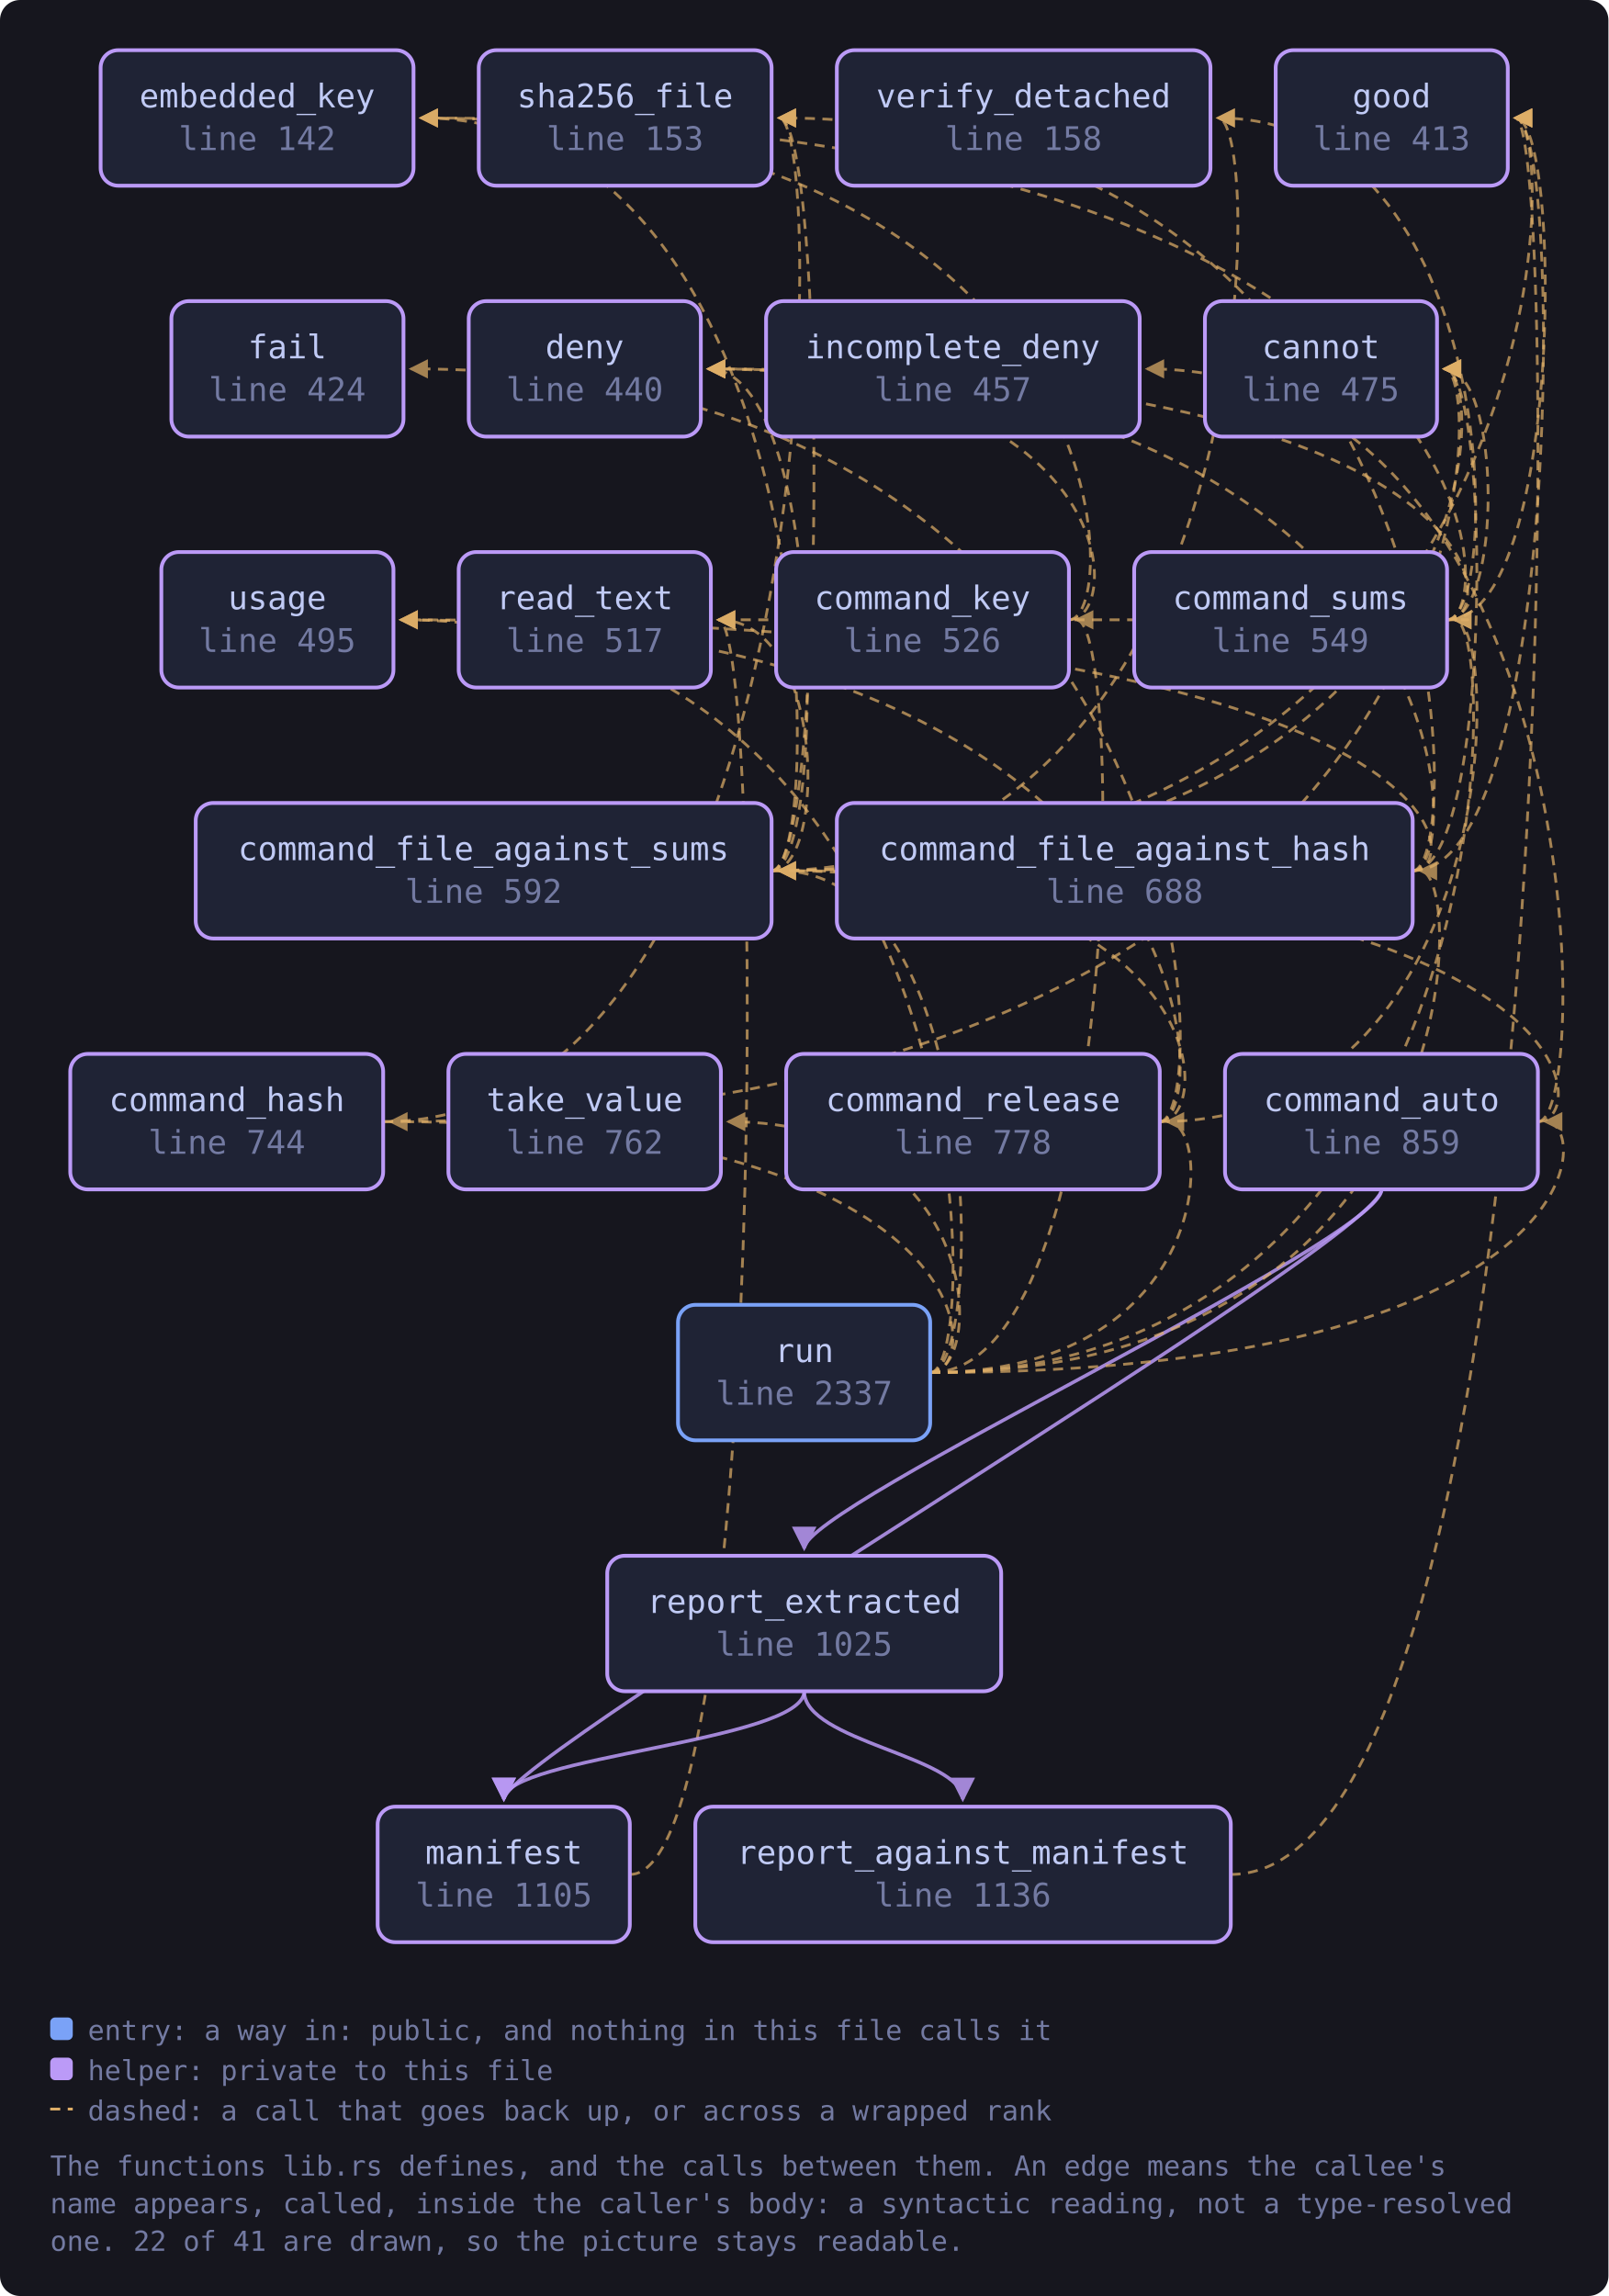
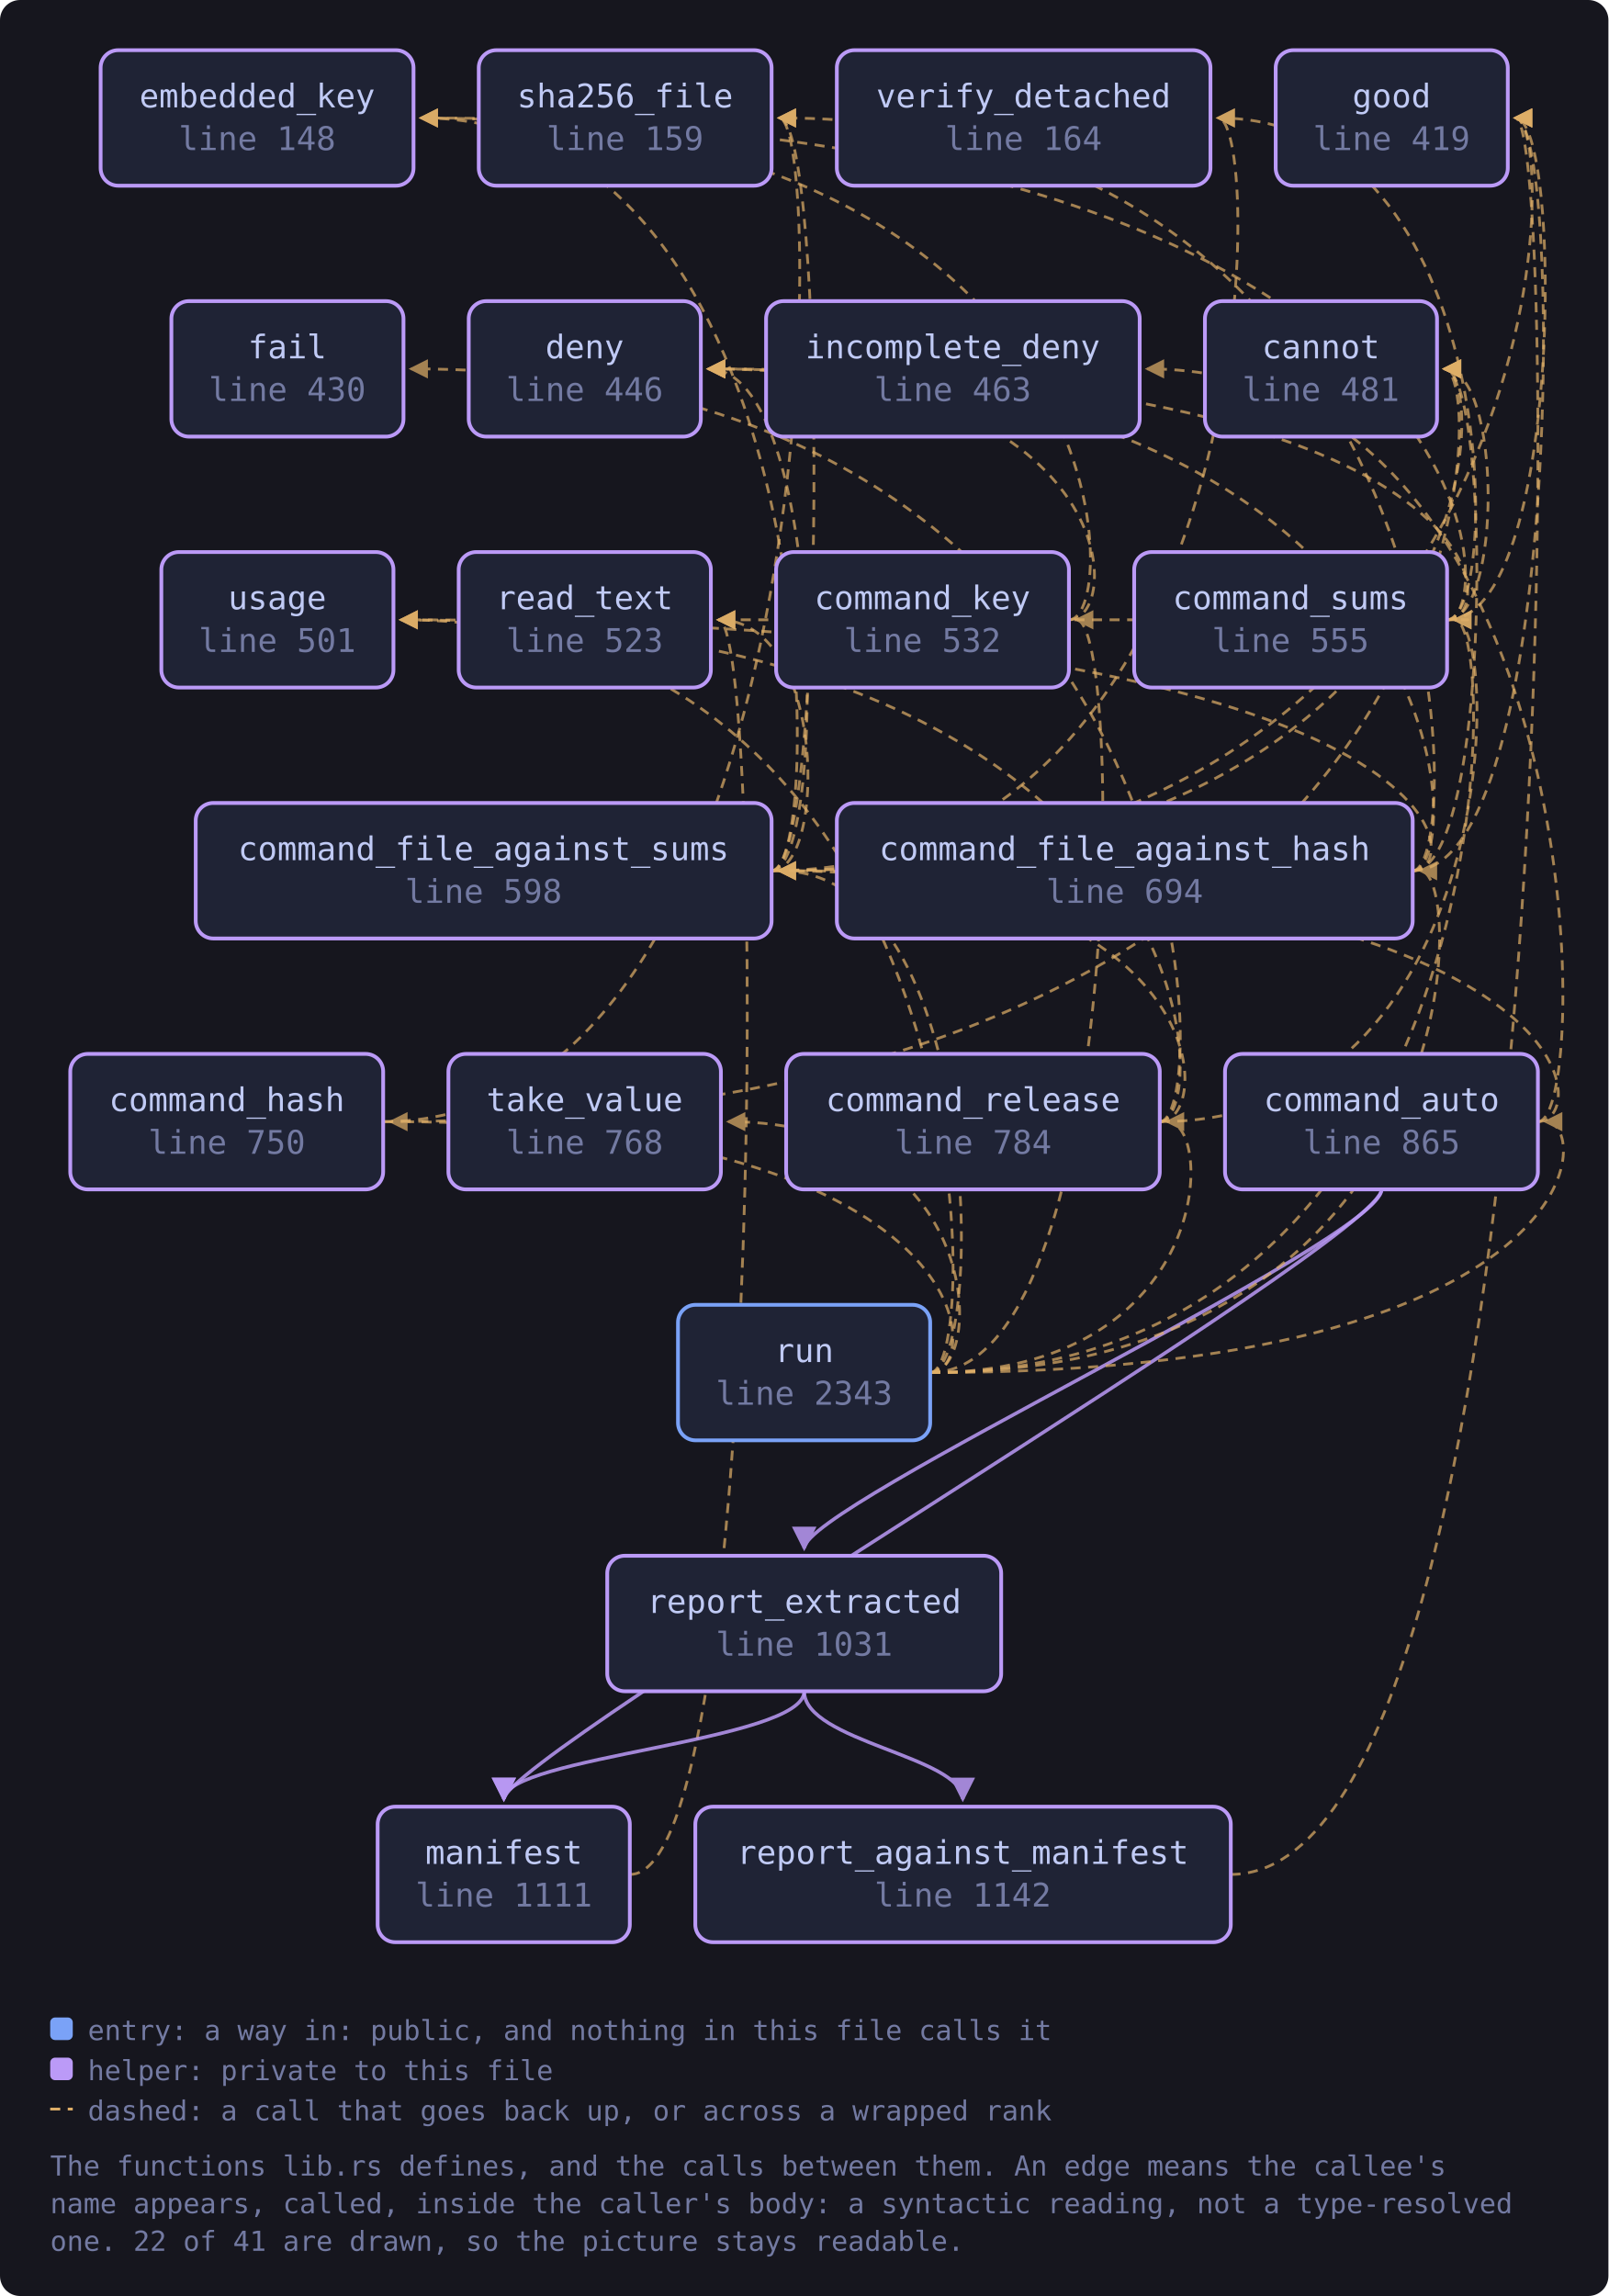
<svg xmlns="http://www.w3.org/2000/svg" viewBox="0 0 641 915" width="641" height="915" style="max-width:100%;height:auto" role="img" aria-label="flowchart">
  <defs>
    <marker id="a-muted" viewBox="0 0 8 8" refX="7" refY="4" markerWidth="7" markerHeight="7" orient="auto-start-reverse">
      <path d="M0 0 L8 4 L0 8 z" fill="var(--muted, #737aa2)" />
    </marker>
    <marker id="a-warn" viewBox="0 0 8 8" refX="7" refY="4" markerWidth="7" markerHeight="7" orient="auto-start-reverse">
      <path d="M0 0 L8 4 L0 8 z" fill="var(--warn, #e0af68)" />
    </marker>
    <marker id="a-accent" viewBox="0 0 8 8" refX="7" refY="4" markerWidth="7" markerHeight="7" orient="auto-start-reverse">
      <path d="M0 0 L8 4 L0 8 z" fill="var(--accent, #7aa2f7)" />
    </marker>
    <marker id="a-cyan" viewBox="0 0 8 8" refX="7" refY="4" markerWidth="7" markerHeight="7" orient="auto-start-reverse">
      <path d="M0 0 L8 4 L0 8 z" fill="var(--cyan, #7dcfff)" />
    </marker>
    <marker id="a-accent-2" viewBox="0 0 8 8" refX="7" refY="4" markerWidth="7" markerHeight="7" orient="auto-start-reverse">
      <path d="M0 0 L8 4 L0 8 z" fill="var(--accent-2, #bb9af7)" />
    </marker>
  </defs>
  <rect x="0" y="0" width="641" height="915" fill="var(--bg-inset, #16161e)" rx="8" />
  <path d="M612.9 447.0 C 634.9 447.0, 634.9 347.0, 310.5 347.0" fill="none" stroke="var(--warn, #e0af68)" stroke-width="1.1" opacity="0.7" stroke-dasharray="4 3" marker-end="url(#a-warn)" />
  <path d="M612.9 447.0 C 634.9 447.0, 634.9 147.0, 457.2 147.0" fill="none" stroke="var(--warn, #e0af68)" stroke-width="1.1" opacity="0.7" stroke-dasharray="4 3" marker-end="url(#a-warn)" />
  <path d="M550.6 474.0 C 550.6 494.0, 200.8 700.0, 200.8 717.0" fill="none" stroke="var(--accent-2, #bb9af7)" stroke-width="1.4" opacity="0.85" marker-end="url(#a-accent-2)" />
  <path d="M550.6 474.0 C 550.6 494.0, 320.5 600.0, 320.5 617.0" fill="none" stroke="var(--accent-2, #bb9af7)" stroke-width="1.4" opacity="0.85" marker-end="url(#a-accent-2)" />
  <path d="M563.0 347.0 C 594.6 347.0, 594.6 147.0, 575.6 147.0" fill="none" stroke="var(--warn, #e0af68)" stroke-width="1.1" opacity="0.7" stroke-dasharray="4 3" marker-end="url(#a-warn)" />
  <path d="M563.0 347.0 C 585.0 347.0, 585.0 147.0, 282.3 147.0" fill="none" stroke="var(--warn, #e0af68)" stroke-width="1.1" opacity="0.7" stroke-dasharray="4 3" marker-end="url(#a-warn)" />
  <path d="M563.0 347.0 C 622.9 347.0, 622.9 47.0, 603.9 47.0" fill="none" stroke="var(--warn, #e0af68)" stroke-width="1.1" opacity="0.7" stroke-dasharray="4 3" marker-end="url(#a-warn)" />
  <path d="M563.0 347.0 C 585.0 347.0, 585.0 47.0, 310.5 47.0" fill="none" stroke="var(--warn, #e0af68)" stroke-width="1.1" opacity="0.7" stroke-dasharray="4 3" marker-end="url(#a-warn)" />
  <path d="M563.0 347.0 C 585.0 347.0, 585.0 247.0, 159.8 247.0" fill="none" stroke="var(--warn, #e0af68)" stroke-width="1.1" opacity="0.7" stroke-dasharray="4 3" marker-end="url(#a-warn)" />
  <path d="M307.5 347.0 C 594.6 347.0, 594.6 147.0, 575.6 147.0" fill="none" stroke="var(--warn, #e0af68)" stroke-width="1.1" opacity="0.7" stroke-dasharray="4 3" marker-end="url(#a-warn)" />
  <path d="M307.5 347.0 C 329.5 347.0, 329.5 147.0, 282.3 147.0" fill="none" stroke="var(--warn, #e0af68)" stroke-width="1.1" opacity="0.7" stroke-dasharray="4 3" marker-end="url(#a-warn)" />
  <path d="M307.5 347.0 C 329.5 347.0, 329.5 47.0, 167.8 47.0" fill="none" stroke="var(--warn, #e0af68)" stroke-width="1.1" opacity="0.7" stroke-dasharray="4 3" marker-end="url(#a-warn)" />
  <path d="M307.5 347.0 C 622.9 347.0, 622.9 47.0, 603.9 47.0" fill="none" stroke="var(--warn, #e0af68)" stroke-width="1.1" opacity="0.7" stroke-dasharray="4 3" marker-end="url(#a-warn)" />
  <path d="M307.5 347.0 C 329.5 347.0, 329.5 247.0, 286.3 247.0" fill="none" stroke="var(--warn, #e0af68)" stroke-width="1.1" opacity="0.7" stroke-dasharray="4 3" marker-end="url(#a-warn)" />
  <path d="M307.5 347.0 C 329.5 347.0, 329.5 47.0, 310.5 47.0" fill="none" stroke="var(--warn, #e0af68)" stroke-width="1.1" opacity="0.7" stroke-dasharray="4 3" marker-end="url(#a-warn)" />
  <path d="M307.5 347.0 C 504.4 347.0, 504.4 47.0, 485.4 47.0" fill="none" stroke="var(--warn, #e0af68)" stroke-width="1.1" opacity="0.7" stroke-dasharray="4 3" marker-end="url(#a-warn)" />
  <path d="M152.7 447.0 C 594.6 447.0, 594.6 147.0, 575.6 147.0" fill="none" stroke="var(--warn, #e0af68)" stroke-width="1.1" opacity="0.7" stroke-dasharray="4 3" marker-end="url(#a-warn)" />
  <path d="M152.7 447.0 C 329.5 447.0, 329.5 47.0, 310.5 47.0" fill="none" stroke="var(--warn, #e0af68)" stroke-width="1.1" opacity="0.7" stroke-dasharray="4 3" marker-end="url(#a-warn)" />
  <path d="M426.0 247.0 C 448.0 247.0, 448.0 147.0, 282.3 147.0" fill="none" stroke="var(--warn, #e0af68)" stroke-width="1.1" opacity="0.7" stroke-dasharray="4 3" marker-end="url(#a-warn)" />
  <path d="M426.0 247.0 C 448.0 247.0, 448.0 47.0, 167.8 47.0" fill="none" stroke="var(--warn, #e0af68)" stroke-width="1.1" opacity="0.7" stroke-dasharray="4 3" marker-end="url(#a-warn)" />
  <path d="M462.2 447.0 C 484.2 447.0, 484.2 347.0, 310.5 347.0" fill="none" stroke="var(--warn, #e0af68)" stroke-width="1.1" opacity="0.7" stroke-dasharray="4 3" marker-end="url(#a-warn)" />
  <path d="M462.2 447.0 C 598.7 447.0, 598.7 247.0, 579.7 247.0" fill="none" stroke="var(--warn, #e0af68)" stroke-width="1.1" opacity="0.7" stroke-dasharray="4 3" marker-end="url(#a-warn)" />
  <path d="M462.2 447.0 C 484.2 447.0, 484.2 147.0, 163.8 147.0" fill="none" stroke="var(--warn, #e0af68)" stroke-width="1.1" opacity="0.7" stroke-dasharray="4 3" marker-end="url(#a-warn)" />
  <path d="M462.2 447.0 C 484.2 447.0, 484.2 247.0, 159.8 247.0" fill="none" stroke="var(--warn, #e0af68)" stroke-width="1.1" opacity="0.7" stroke-dasharray="4 3" marker-end="url(#a-warn)" />
  <path d="M576.7 247.0 C 598.7 247.0, 598.7 147.0, 575.6 147.0" fill="none" stroke="var(--warn, #e0af68)" stroke-width="1.1" opacity="0.7" stroke-dasharray="4 3" marker-end="url(#a-warn)" />
  <path d="M576.7 247.0 C 598.7 247.0, 598.7 147.0, 282.3 147.0" fill="none" stroke="var(--warn, #e0af68)" stroke-width="1.1" opacity="0.7" stroke-dasharray="4 3" marker-end="url(#a-warn)" />
  <path d="M576.7 247.0 C 598.7 247.0, 598.7 47.0, 167.8 47.0" fill="none" stroke="var(--warn, #e0af68)" stroke-width="1.1" opacity="0.7" stroke-dasharray="4 3" marker-end="url(#a-warn)" />
  <path d="M576.7 247.0 C 622.9 247.0, 622.9 47.0, 603.9 47.0" fill="none" stroke="var(--warn, #e0af68)" stroke-width="1.1" opacity="0.7" stroke-dasharray="4 3" marker-end="url(#a-warn)" />
  <path d="M576.7 247.0 C 598.7 247.0, 598.7 247.0, 286.3 247.0" fill="none" stroke="var(--warn, #e0af68)" stroke-width="1.1" opacity="0.7" stroke-dasharray="4 3" marker-end="url(#a-warn)" />
  <path d="M576.7 247.0 C 598.7 247.0, 598.7 47.0, 485.4 47.0" fill="none" stroke="var(--warn, #e0af68)" stroke-width="1.1" opacity="0.7" stroke-dasharray="4 3" marker-end="url(#a-warn)" />
  <path d="M251.1 747.0 C 305.3 747.0, 305.3 247.0, 286.3 247.0" fill="none" stroke="var(--warn, #e0af68)" stroke-width="1.1" opacity="0.7" stroke-dasharray="4 3" marker-end="url(#a-warn)" />
  <path d="M490.4 747.0 C 622.9 747.0, 622.9 47.0, 603.9 47.0" fill="none" stroke="var(--warn, #e0af68)" stroke-width="1.1" opacity="0.7" stroke-dasharray="4 3" marker-end="url(#a-warn)" />
  <path d="M320.5 674.0 C 320.5 694.0, 200.8 700.0, 200.8 717.0" fill="none" stroke="var(--accent-2, #bb9af7)" stroke-width="1.4" opacity="0.85" marker-end="url(#a-accent-2)" />
  <path d="M320.5 674.0 C 320.5 694.0, 383.7 700.0, 383.7 717.0" fill="none" stroke="var(--accent-2, #bb9af7)" stroke-width="1.4" opacity="0.85" marker-end="url(#a-accent-2)" />
  <path d="M370.7 547.0 C 634.9 547.0, 634.9 447.0, 615.9 447.0" fill="none" stroke="var(--warn, #e0af68)" stroke-width="1.1" opacity="0.7" stroke-dasharray="4 3" marker-end="url(#a-warn)" />
  <path d="M370.7 547.0 C 585.0 547.0, 585.0 347.0, 566.0 347.0" fill="none" stroke="var(--warn, #e0af68)" stroke-width="1.1" opacity="0.7" stroke-dasharray="4 3" marker-end="url(#a-warn)" />
  <path d="M370.7 547.0 C 392.7 547.0, 392.7 347.0, 310.5 347.0" fill="none" stroke="var(--warn, #e0af68)" stroke-width="1.1" opacity="0.7" stroke-dasharray="4 3" marker-end="url(#a-warn)" />
  <path d="M370.7 547.0 C 392.7 547.0, 392.7 447.0, 155.7 447.0" fill="none" stroke="var(--warn, #e0af68)" stroke-width="1.1" opacity="0.7" stroke-dasharray="4 3" marker-end="url(#a-warn)" />
  <path d="M370.7 547.0 C 448.0 547.0, 448.0 247.0, 429.0 247.0" fill="none" stroke="var(--warn, #e0af68)" stroke-width="1.1" opacity="0.7" stroke-dasharray="4 3" marker-end="url(#a-warn)" />
  <path d="M370.7 547.0 C 484.2 547.0, 484.2 447.0, 465.2 447.0" fill="none" stroke="var(--warn, #e0af68)" stroke-width="1.1" opacity="0.7" stroke-dasharray="4 3" marker-end="url(#a-warn)" />
  <path d="M370.7 547.0 C 598.7 547.0, 598.7 247.0, 579.7 247.0" fill="none" stroke="var(--warn, #e0af68)" stroke-width="1.1" opacity="0.7" stroke-dasharray="4 3" marker-end="url(#a-warn)" />
  <path d="M370.7 547.0 C 392.7 547.0, 392.7 447.0, 290.3 447.0" fill="none" stroke="var(--warn, #e0af68)" stroke-width="1.1" opacity="0.7" stroke-dasharray="4 3" marker-end="url(#a-warn)" />
  <path d="M370.7 547.0 C 392.7 547.0, 392.7 247.0, 159.8 247.0" fill="none" stroke="var(--warn, #e0af68)" stroke-width="1.1" opacity="0.7" stroke-dasharray="4 3" marker-end="url(#a-warn)" />
-   <a href="https://github.com/tilas01/veilvoice/blob/main/crates/veilvoice-verify/src/lib.rs#L142" target="_blank" rel="noopener noreferrer">
+   <a href="https://github.com/tilas01/veilvoice/blob/main/crates/veilvoice-verify/src/lib.rs#L148" target="_blank" rel="noopener noreferrer">
    <rect x="40.1" y="20.0" width="124.7" height="54.0" rx="7" fill="var(--bg-soft, #1f2335)" stroke="var(--accent-2, #bb9af7)" stroke-width="1.5" />
    <text x="102.5" y="42.8" font-family="ui-monospace, SFMono-Regular, Menlo, Consolas, monospace" font-size="13" fill="var(--fg, #c0caf5)" text-anchor="middle">embedded_key</text>
-     <text x="102.5" y="59.8" font-family="ui-monospace, SFMono-Regular, Menlo, Consolas, monospace" font-size="13" fill="var(--muted, #737aa2)" text-anchor="middle">line 142</text>
+     <text x="102.5" y="59.8" font-family="ui-monospace, SFMono-Regular, Menlo, Consolas, monospace" font-size="13" fill="var(--muted, #737aa2)" text-anchor="middle">line 148</text>
  </a>
-   <a href="https://github.com/tilas01/veilvoice/blob/main/crates/veilvoice-verify/src/lib.rs#L153" target="_blank" rel="noopener noreferrer">
+   <a href="https://github.com/tilas01/veilvoice/blob/main/crates/veilvoice-verify/src/lib.rs#L159" target="_blank" rel="noopener noreferrer">
    <rect x="190.8" y="20.0" width="116.7" height="54.0" rx="7" fill="var(--bg-soft, #1f2335)" stroke="var(--accent-2, #bb9af7)" stroke-width="1.5" />
    <text x="249.1" y="42.8" font-family="ui-monospace, SFMono-Regular, Menlo, Consolas, monospace" font-size="13" fill="var(--fg, #c0caf5)" text-anchor="middle">sha256_file</text>
-     <text x="249.1" y="59.8" font-family="ui-monospace, SFMono-Regular, Menlo, Consolas, monospace" font-size="13" fill="var(--muted, #737aa2)" text-anchor="middle">line 153</text>
+     <text x="249.1" y="59.8" font-family="ui-monospace, SFMono-Regular, Menlo, Consolas, monospace" font-size="13" fill="var(--muted, #737aa2)" text-anchor="middle">line 159</text>
  </a>
-   <a href="https://github.com/tilas01/veilvoice/blob/main/crates/veilvoice-verify/src/lib.rs#L158" target="_blank" rel="noopener noreferrer">
+   <a href="https://github.com/tilas01/veilvoice/blob/main/crates/veilvoice-verify/src/lib.rs#L164" target="_blank" rel="noopener noreferrer">
    <rect x="333.5" y="20.0" width="148.9" height="54.0" rx="7" fill="var(--bg-soft, #1f2335)" stroke="var(--accent-2, #bb9af7)" stroke-width="1.5" />
    <text x="407.9" y="42.8" font-family="ui-monospace, SFMono-Regular, Menlo, Consolas, monospace" font-size="13" fill="var(--fg, #c0caf5)" text-anchor="middle">verify_detached</text>
-     <text x="407.9" y="59.8" font-family="ui-monospace, SFMono-Regular, Menlo, Consolas, monospace" font-size="13" fill="var(--muted, #737aa2)" text-anchor="middle">line 158</text>
+     <text x="407.9" y="59.8" font-family="ui-monospace, SFMono-Regular, Menlo, Consolas, monospace" font-size="13" fill="var(--muted, #737aa2)" text-anchor="middle">line 164</text>
  </a>
-   <a href="https://github.com/tilas01/veilvoice/blob/main/crates/veilvoice-verify/src/lib.rs#L413" target="_blank" rel="noopener noreferrer">
+   <a href="https://github.com/tilas01/veilvoice/blob/main/crates/veilvoice-verify/src/lib.rs#L419" target="_blank" rel="noopener noreferrer">
    <rect x="508.4" y="20.0" width="92.5" height="54.0" rx="7" fill="var(--bg-soft, #1f2335)" stroke="var(--accent-2, #bb9af7)" stroke-width="1.5" />
    <text x="554.6" y="42.8" font-family="ui-monospace, SFMono-Regular, Menlo, Consolas, monospace" font-size="13" fill="var(--fg, #c0caf5)" text-anchor="middle">good</text>
-     <text x="554.6" y="59.8" font-family="ui-monospace, SFMono-Regular, Menlo, Consolas, monospace" font-size="13" fill="var(--muted, #737aa2)" text-anchor="middle">line 413</text>
+     <text x="554.6" y="59.8" font-family="ui-monospace, SFMono-Regular, Menlo, Consolas, monospace" font-size="13" fill="var(--muted, #737aa2)" text-anchor="middle">line 419</text>
  </a>
-   <a href="https://github.com/tilas01/veilvoice/blob/main/crates/veilvoice-verify/src/lib.rs#L424" target="_blank" rel="noopener noreferrer">
+   <a href="https://github.com/tilas01/veilvoice/blob/main/crates/veilvoice-verify/src/lib.rs#L430" target="_blank" rel="noopener noreferrer">
    <rect x="68.3" y="120.0" width="92.5" height="54.0" rx="7" fill="var(--bg-soft, #1f2335)" stroke="var(--accent-2, #bb9af7)" stroke-width="1.5" />
    <text x="114.5" y="142.8" font-family="ui-monospace, SFMono-Regular, Menlo, Consolas, monospace" font-size="13" fill="var(--fg, #c0caf5)" text-anchor="middle">fail</text>
-     <text x="114.5" y="159.8" font-family="ui-monospace, SFMono-Regular, Menlo, Consolas, monospace" font-size="13" fill="var(--muted, #737aa2)" text-anchor="middle">line 424</text>
+     <text x="114.5" y="159.8" font-family="ui-monospace, SFMono-Regular, Menlo, Consolas, monospace" font-size="13" fill="var(--muted, #737aa2)" text-anchor="middle">line 430</text>
  </a>
-   <a href="https://github.com/tilas01/veilvoice/blob/main/crates/veilvoice-verify/src/lib.rs#L440" target="_blank" rel="noopener noreferrer">
+   <a href="https://github.com/tilas01/veilvoice/blob/main/crates/veilvoice-verify/src/lib.rs#L446" target="_blank" rel="noopener noreferrer">
    <rect x="186.8" y="120.0" width="92.5" height="54.0" rx="7" fill="var(--bg-soft, #1f2335)" stroke="var(--accent-2, #bb9af7)" stroke-width="1.5" />
    <text x="233.0" y="142.8" font-family="ui-monospace, SFMono-Regular, Menlo, Consolas, monospace" font-size="13" fill="var(--fg, #c0caf5)" text-anchor="middle">deny</text>
-     <text x="233.0" y="159.8" font-family="ui-monospace, SFMono-Regular, Menlo, Consolas, monospace" font-size="13" fill="var(--muted, #737aa2)" text-anchor="middle">line 440</text>
+     <text x="233.0" y="159.8" font-family="ui-monospace, SFMono-Regular, Menlo, Consolas, monospace" font-size="13" fill="var(--muted, #737aa2)" text-anchor="middle">line 446</text>
  </a>
-   <a href="https://github.com/tilas01/veilvoice/blob/main/crates/veilvoice-verify/src/lib.rs#L457" target="_blank" rel="noopener noreferrer">
+   <a href="https://github.com/tilas01/veilvoice/blob/main/crates/veilvoice-verify/src/lib.rs#L463" target="_blank" rel="noopener noreferrer">
    <rect x="305.3" y="120.0" width="148.9" height="54.0" rx="7" fill="var(--bg-soft, #1f2335)" stroke="var(--accent-2, #bb9af7)" stroke-width="1.5" />
    <text x="379.7" y="142.8" font-family="ui-monospace, SFMono-Regular, Menlo, Consolas, monospace" font-size="13" fill="var(--fg, #c0caf5)" text-anchor="middle">incomplete_deny</text>
-     <text x="379.7" y="159.8" font-family="ui-monospace, SFMono-Regular, Menlo, Consolas, monospace" font-size="13" fill="var(--muted, #737aa2)" text-anchor="middle">line 457</text>
+     <text x="379.7" y="159.8" font-family="ui-monospace, SFMono-Regular, Menlo, Consolas, monospace" font-size="13" fill="var(--muted, #737aa2)" text-anchor="middle">line 463</text>
  </a>
-   <a href="https://github.com/tilas01/veilvoice/blob/main/crates/veilvoice-verify/src/lib.rs#L475" target="_blank" rel="noopener noreferrer">
+   <a href="https://github.com/tilas01/veilvoice/blob/main/crates/veilvoice-verify/src/lib.rs#L481" target="_blank" rel="noopener noreferrer">
    <rect x="480.2" y="120.0" width="92.5" height="54.0" rx="7" fill="var(--bg-soft, #1f2335)" stroke="var(--accent-2, #bb9af7)" stroke-width="1.5" />
    <text x="526.4" y="142.8" font-family="ui-monospace, SFMono-Regular, Menlo, Consolas, monospace" font-size="13" fill="var(--fg, #c0caf5)" text-anchor="middle">cannot</text>
-     <text x="526.4" y="159.8" font-family="ui-monospace, SFMono-Regular, Menlo, Consolas, monospace" font-size="13" fill="var(--muted, #737aa2)" text-anchor="middle">line 475</text>
+     <text x="526.4" y="159.8" font-family="ui-monospace, SFMono-Regular, Menlo, Consolas, monospace" font-size="13" fill="var(--muted, #737aa2)" text-anchor="middle">line 481</text>
  </a>
-   <a href="https://github.com/tilas01/veilvoice/blob/main/crates/veilvoice-verify/src/lib.rs#L495" target="_blank" rel="noopener noreferrer">
+   <a href="https://github.com/tilas01/veilvoice/blob/main/crates/veilvoice-verify/src/lib.rs#L501" target="_blank" rel="noopener noreferrer">
    <rect x="64.3" y="220.0" width="92.5" height="54.0" rx="7" fill="var(--bg-soft, #1f2335)" stroke="var(--accent-2, #bb9af7)" stroke-width="1.5" />
    <text x="110.5" y="242.8" font-family="ui-monospace, SFMono-Regular, Menlo, Consolas, monospace" font-size="13" fill="var(--fg, #c0caf5)" text-anchor="middle">usage</text>
-     <text x="110.5" y="259.8" font-family="ui-monospace, SFMono-Regular, Menlo, Consolas, monospace" font-size="13" fill="var(--muted, #737aa2)" text-anchor="middle">line 495</text>
+     <text x="110.5" y="259.8" font-family="ui-monospace, SFMono-Regular, Menlo, Consolas, monospace" font-size="13" fill="var(--muted, #737aa2)" text-anchor="middle">line 501</text>
  </a>
-   <a href="https://github.com/tilas01/veilvoice/blob/main/crates/veilvoice-verify/src/lib.rs#L517" target="_blank" rel="noopener noreferrer">
+   <a href="https://github.com/tilas01/veilvoice/blob/main/crates/veilvoice-verify/src/lib.rs#L523" target="_blank" rel="noopener noreferrer">
    <rect x="182.8" y="220.0" width="100.5" height="54.0" rx="7" fill="var(--bg-soft, #1f2335)" stroke="var(--accent-2, #bb9af7)" stroke-width="1.5" />
    <text x="233.0" y="242.8" font-family="ui-monospace, SFMono-Regular, Menlo, Consolas, monospace" font-size="13" fill="var(--fg, #c0caf5)" text-anchor="middle">read_text</text>
-     <text x="233.0" y="259.8" font-family="ui-monospace, SFMono-Regular, Menlo, Consolas, monospace" font-size="13" fill="var(--muted, #737aa2)" text-anchor="middle">line 517</text>
+     <text x="233.0" y="259.8" font-family="ui-monospace, SFMono-Regular, Menlo, Consolas, monospace" font-size="13" fill="var(--muted, #737aa2)" text-anchor="middle">line 523</text>
  </a>
-   <a href="https://github.com/tilas01/veilvoice/blob/main/crates/veilvoice-verify/src/lib.rs#L526" target="_blank" rel="noopener noreferrer">
+   <a href="https://github.com/tilas01/veilvoice/blob/main/crates/veilvoice-verify/src/lib.rs#L532" target="_blank" rel="noopener noreferrer">
    <rect x="309.3" y="220.0" width="116.7" height="54.0" rx="7" fill="var(--bg-soft, #1f2335)" stroke="var(--accent-2, #bb9af7)" stroke-width="1.5" />
    <text x="367.6" y="242.8" font-family="ui-monospace, SFMono-Regular, Menlo, Consolas, monospace" font-size="13" fill="var(--fg, #c0caf5)" text-anchor="middle">command_key</text>
-     <text x="367.6" y="259.8" font-family="ui-monospace, SFMono-Regular, Menlo, Consolas, monospace" font-size="13" fill="var(--muted, #737aa2)" text-anchor="middle">line 526</text>
+     <text x="367.6" y="259.8" font-family="ui-monospace, SFMono-Regular, Menlo, Consolas, monospace" font-size="13" fill="var(--muted, #737aa2)" text-anchor="middle">line 532</text>
  </a>
-   <a href="https://github.com/tilas01/veilvoice/blob/main/crates/veilvoice-verify/src/lib.rs#L549" target="_blank" rel="noopener noreferrer">
+   <a href="https://github.com/tilas01/veilvoice/blob/main/crates/veilvoice-verify/src/lib.rs#L555" target="_blank" rel="noopener noreferrer">
    <rect x="452.0" y="220.0" width="124.7" height="54.0" rx="7" fill="var(--bg-soft, #1f2335)" stroke="var(--accent-2, #bb9af7)" stroke-width="1.5" />
    <text x="514.3" y="242.8" font-family="ui-monospace, SFMono-Regular, Menlo, Consolas, monospace" font-size="13" fill="var(--fg, #c0caf5)" text-anchor="middle">command_sums</text>
-     <text x="514.3" y="259.8" font-family="ui-monospace, SFMono-Regular, Menlo, Consolas, monospace" font-size="13" fill="var(--muted, #737aa2)" text-anchor="middle">line 549</text>
+     <text x="514.3" y="259.8" font-family="ui-monospace, SFMono-Regular, Menlo, Consolas, monospace" font-size="13" fill="var(--muted, #737aa2)" text-anchor="middle">line 555</text>
  </a>
-   <a href="https://github.com/tilas01/veilvoice/blob/main/crates/veilvoice-verify/src/lib.rs#L592" target="_blank" rel="noopener noreferrer">
+   <a href="https://github.com/tilas01/veilvoice/blob/main/crates/veilvoice-verify/src/lib.rs#L598" target="_blank" rel="noopener noreferrer">
    <rect x="78.0" y="320.0" width="229.5" height="54.0" rx="7" fill="var(--bg-soft, #1f2335)" stroke="var(--accent-2, #bb9af7)" stroke-width="1.5" />
    <text x="192.7" y="342.8" font-family="ui-monospace, SFMono-Regular, Menlo, Consolas, monospace" font-size="13" fill="var(--fg, #c0caf5)" text-anchor="middle">command_file_against_sums</text>
-     <text x="192.7" y="359.8" font-family="ui-monospace, SFMono-Regular, Menlo, Consolas, monospace" font-size="13" fill="var(--muted, #737aa2)" text-anchor="middle">line 592</text>
+     <text x="192.7" y="359.8" font-family="ui-monospace, SFMono-Regular, Menlo, Consolas, monospace" font-size="13" fill="var(--muted, #737aa2)" text-anchor="middle">line 598</text>
  </a>
-   <a href="https://github.com/tilas01/veilvoice/blob/main/crates/veilvoice-verify/src/lib.rs#L688" target="_blank" rel="noopener noreferrer">
+   <a href="https://github.com/tilas01/veilvoice/blob/main/crates/veilvoice-verify/src/lib.rs#L694" target="_blank" rel="noopener noreferrer">
    <rect x="333.5" y="320.0" width="229.5" height="54.0" rx="7" fill="var(--bg-soft, #1f2335)" stroke="var(--accent-2, #bb9af7)" stroke-width="1.5" />
    <text x="448.2" y="342.8" font-family="ui-monospace, SFMono-Regular, Menlo, Consolas, monospace" font-size="13" fill="var(--fg, #c0caf5)" text-anchor="middle">command_file_against_hash</text>
-     <text x="448.2" y="359.8" font-family="ui-monospace, SFMono-Regular, Menlo, Consolas, monospace" font-size="13" fill="var(--muted, #737aa2)" text-anchor="middle">line 688</text>
+     <text x="448.2" y="359.8" font-family="ui-monospace, SFMono-Regular, Menlo, Consolas, monospace" font-size="13" fill="var(--muted, #737aa2)" text-anchor="middle">line 694</text>
  </a>
-   <a href="https://github.com/tilas01/veilvoice/blob/main/crates/veilvoice-verify/src/lib.rs#L744" target="_blank" rel="noopener noreferrer">
+   <a href="https://github.com/tilas01/veilvoice/blob/main/crates/veilvoice-verify/src/lib.rs#L750" target="_blank" rel="noopener noreferrer">
    <rect x="28.0" y="420.0" width="124.7" height="54.0" rx="7" fill="var(--bg-soft, #1f2335)" stroke="var(--accent-2, #bb9af7)" stroke-width="1.5" />
    <text x="90.4" y="442.8" font-family="ui-monospace, SFMono-Regular, Menlo, Consolas, monospace" font-size="13" fill="var(--fg, #c0caf5)" text-anchor="middle">command_hash</text>
-     <text x="90.4" y="459.8" font-family="ui-monospace, SFMono-Regular, Menlo, Consolas, monospace" font-size="13" fill="var(--muted, #737aa2)" text-anchor="middle">line 744</text>
+     <text x="90.4" y="459.8" font-family="ui-monospace, SFMono-Regular, Menlo, Consolas, monospace" font-size="13" fill="var(--muted, #737aa2)" text-anchor="middle">line 750</text>
  </a>
-   <a href="https://github.com/tilas01/veilvoice/blob/main/crates/veilvoice-verify/src/lib.rs#L762" target="_blank" rel="noopener noreferrer">
+   <a href="https://github.com/tilas01/veilvoice/blob/main/crates/veilvoice-verify/src/lib.rs#L768" target="_blank" rel="noopener noreferrer">
    <rect x="178.7" y="420.0" width="108.6" height="54.0" rx="7" fill="var(--bg-soft, #1f2335)" stroke="var(--accent-2, #bb9af7)" stroke-width="1.5" />
    <text x="233.0" y="442.8" font-family="ui-monospace, SFMono-Regular, Menlo, Consolas, monospace" font-size="13" fill="var(--fg, #c0caf5)" text-anchor="middle">take_value</text>
-     <text x="233.0" y="459.8" font-family="ui-monospace, SFMono-Regular, Menlo, Consolas, monospace" font-size="13" fill="var(--muted, #737aa2)" text-anchor="middle">line 762</text>
+     <text x="233.0" y="459.8" font-family="ui-monospace, SFMono-Regular, Menlo, Consolas, monospace" font-size="13" fill="var(--muted, #737aa2)" text-anchor="middle">line 768</text>
  </a>
-   <a href="https://github.com/tilas01/veilvoice/blob/main/crates/veilvoice-verify/src/lib.rs#L778" target="_blank" rel="noopener noreferrer">
+   <a href="https://github.com/tilas01/veilvoice/blob/main/crates/veilvoice-verify/src/lib.rs#L784" target="_blank" rel="noopener noreferrer">
    <rect x="313.3" y="420.0" width="148.9" height="54.0" rx="7" fill="var(--bg-soft, #1f2335)" stroke="var(--accent-2, #bb9af7)" stroke-width="1.5" />
    <text x="387.8" y="442.8" font-family="ui-monospace, SFMono-Regular, Menlo, Consolas, monospace" font-size="13" fill="var(--fg, #c0caf5)" text-anchor="middle">command_release</text>
-     <text x="387.8" y="459.8" font-family="ui-monospace, SFMono-Regular, Menlo, Consolas, monospace" font-size="13" fill="var(--muted, #737aa2)" text-anchor="middle">line 778</text>
+     <text x="387.8" y="459.8" font-family="ui-monospace, SFMono-Regular, Menlo, Consolas, monospace" font-size="13" fill="var(--muted, #737aa2)" text-anchor="middle">line 784</text>
  </a>
-   <a href="https://github.com/tilas01/veilvoice/blob/main/crates/veilvoice-verify/src/lib.rs#L859" target="_blank" rel="noopener noreferrer">
+   <a href="https://github.com/tilas01/veilvoice/blob/main/crates/veilvoice-verify/src/lib.rs#L865" target="_blank" rel="noopener noreferrer">
    <rect x="488.2" y="420.0" width="124.7" height="54.0" rx="7" fill="var(--bg-soft, #1f2335)" stroke="var(--accent-2, #bb9af7)" stroke-width="1.5" />
    <text x="550.6" y="442.8" font-family="ui-monospace, SFMono-Regular, Menlo, Consolas, monospace" font-size="13" fill="var(--fg, #c0caf5)" text-anchor="middle">command_auto</text>
-     <text x="550.6" y="459.8" font-family="ui-monospace, SFMono-Regular, Menlo, Consolas, monospace" font-size="13" fill="var(--muted, #737aa2)" text-anchor="middle">line 859</text>
+     <text x="550.6" y="459.8" font-family="ui-monospace, SFMono-Regular, Menlo, Consolas, monospace" font-size="13" fill="var(--muted, #737aa2)" text-anchor="middle">line 865</text>
  </a>
-   <a href="https://github.com/tilas01/veilvoice/blob/main/crates/veilvoice-verify/src/lib.rs#L1025" target="_blank" rel="noopener noreferrer">
+   <a href="https://github.com/tilas01/veilvoice/blob/main/crates/veilvoice-verify/src/lib.rs#L1031" target="_blank" rel="noopener noreferrer">
    <rect x="242.0" y="620.0" width="157.0" height="54.0" rx="7" fill="var(--bg-soft, #1f2335)" stroke="var(--accent-2, #bb9af7)" stroke-width="1.5" />
    <text x="320.5" y="642.8" font-family="ui-monospace, SFMono-Regular, Menlo, Consolas, monospace" font-size="13" fill="var(--fg, #c0caf5)" text-anchor="middle">report_extracted</text>
-     <text x="320.5" y="659.8" font-family="ui-monospace, SFMono-Regular, Menlo, Consolas, monospace" font-size="13" fill="var(--muted, #737aa2)" text-anchor="middle">line 1025</text>
+     <text x="320.5" y="659.8" font-family="ui-monospace, SFMono-Regular, Menlo, Consolas, monospace" font-size="13" fill="var(--muted, #737aa2)" text-anchor="middle">line 1031</text>
  </a>
-   <a href="https://github.com/tilas01/veilvoice/blob/main/crates/veilvoice-verify/src/lib.rs#L1105" target="_blank" rel="noopener noreferrer">
+   <a href="https://github.com/tilas01/veilvoice/blob/main/crates/veilvoice-verify/src/lib.rs#L1111" target="_blank" rel="noopener noreferrer">
    <rect x="150.5" y="720.0" width="100.5" height="54.0" rx="7" fill="var(--bg-soft, #1f2335)" stroke="var(--accent-2, #bb9af7)" stroke-width="1.5" />
    <text x="200.8" y="742.8" font-family="ui-monospace, SFMono-Regular, Menlo, Consolas, monospace" font-size="13" fill="var(--fg, #c0caf5)" text-anchor="middle">manifest</text>
-     <text x="200.8" y="759.8" font-family="ui-monospace, SFMono-Regular, Menlo, Consolas, monospace" font-size="13" fill="var(--muted, #737aa2)" text-anchor="middle">line 1105</text>
+     <text x="200.8" y="759.8" font-family="ui-monospace, SFMono-Regular, Menlo, Consolas, monospace" font-size="13" fill="var(--muted, #737aa2)" text-anchor="middle">line 1111</text>
  </a>
-   <a href="https://github.com/tilas01/veilvoice/blob/main/crates/veilvoice-verify/src/lib.rs#L1136" target="_blank" rel="noopener noreferrer">
+   <a href="https://github.com/tilas01/veilvoice/blob/main/crates/veilvoice-verify/src/lib.rs#L1142" target="_blank" rel="noopener noreferrer">
    <rect x="277.1" y="720.0" width="213.4" height="54.0" rx="7" fill="var(--bg-soft, #1f2335)" stroke="var(--accent-2, #bb9af7)" stroke-width="1.5" />
    <text x="383.7" y="742.8" font-family="ui-monospace, SFMono-Regular, Menlo, Consolas, monospace" font-size="13" fill="var(--fg, #c0caf5)" text-anchor="middle">report_against_manifest</text>
-     <text x="383.7" y="759.8" font-family="ui-monospace, SFMono-Regular, Menlo, Consolas, monospace" font-size="13" fill="var(--muted, #737aa2)" text-anchor="middle">line 1136</text>
+     <text x="383.7" y="759.8" font-family="ui-monospace, SFMono-Regular, Menlo, Consolas, monospace" font-size="13" fill="var(--muted, #737aa2)" text-anchor="middle">line 1142</text>
  </a>
-   <a href="https://github.com/tilas01/veilvoice/blob/main/crates/veilvoice-verify/src/lib.rs#L2337" target="_blank" rel="noopener noreferrer">
+   <a href="https://github.com/tilas01/veilvoice/blob/main/crates/veilvoice-verify/src/lib.rs#L2343" target="_blank" rel="noopener noreferrer">
    <rect x="270.2" y="520.0" width="100.5" height="54.0" rx="7" fill="var(--bg-soft, #1f2335)" stroke="var(--accent, #7aa2f7)" stroke-width="1.5" />
    <text x="320.5" y="542.8" font-family="ui-monospace, SFMono-Regular, Menlo, Consolas, monospace" font-size="13" fill="var(--fg, #c0caf5)" text-anchor="middle">run</text>
-     <text x="320.5" y="559.8" font-family="ui-monospace, SFMono-Regular, Menlo, Consolas, monospace" font-size="13" fill="var(--muted, #737aa2)" text-anchor="middle">line 2337</text>
+     <text x="320.5" y="559.8" font-family="ui-monospace, SFMono-Regular, Menlo, Consolas, monospace" font-size="13" fill="var(--muted, #737aa2)" text-anchor="middle">line 2343</text>
  </a>
  <rect x="20.0" y="804.0" width="9" height="9" rx="2" fill="var(--accent, #7aa2f7)" />
  <text x="35.0" y="813.0" font-family="ui-monospace, SFMono-Regular, Menlo, Consolas, monospace" font-size="11" fill="var(--muted, #737aa2)">entry: a way in: public, and nothing in this file calls it</text>
  <rect x="20.0" y="820.0" width="9" height="9" rx="2" fill="var(--accent-2, #bb9af7)" />
  <text x="35.0" y="829.0" font-family="ui-monospace, SFMono-Regular, Menlo, Consolas, monospace" font-size="11" fill="var(--muted, #737aa2)">helper: private to this file</text>
  <path d="M20.0 840.5 L29.0 840.5" stroke="var(--warn, #e0af68)" stroke-width="1.1" stroke-dasharray="4 3" />
  <text x="35.0" y="845.0" font-family="ui-monospace, SFMono-Regular, Menlo, Consolas, monospace" font-size="11" fill="var(--muted, #737aa2)">dashed: a call that goes back up, or across a wrapped rank</text>
  <text x="20.0" y="867.0" font-family="ui-monospace, SFMono-Regular, Menlo, Consolas, monospace" font-size="11" fill="var(--muted, #737aa2)">The functions lib.rs defines, and the calls between them. An edge means the callee's</text>
  <text x="20.0" y="882.0" font-family="ui-monospace, SFMono-Regular, Menlo, Consolas, monospace" font-size="11" fill="var(--muted, #737aa2)">name appears, called, inside the caller's body: a syntactic reading, not a type-resolved</text>
  <text x="20.0" y="897.0" font-family="ui-monospace, SFMono-Regular, Menlo, Consolas, monospace" font-size="11" fill="var(--muted, #737aa2)">one. 22 of 41 are drawn, so the picture stays readable.</text>
</svg>
